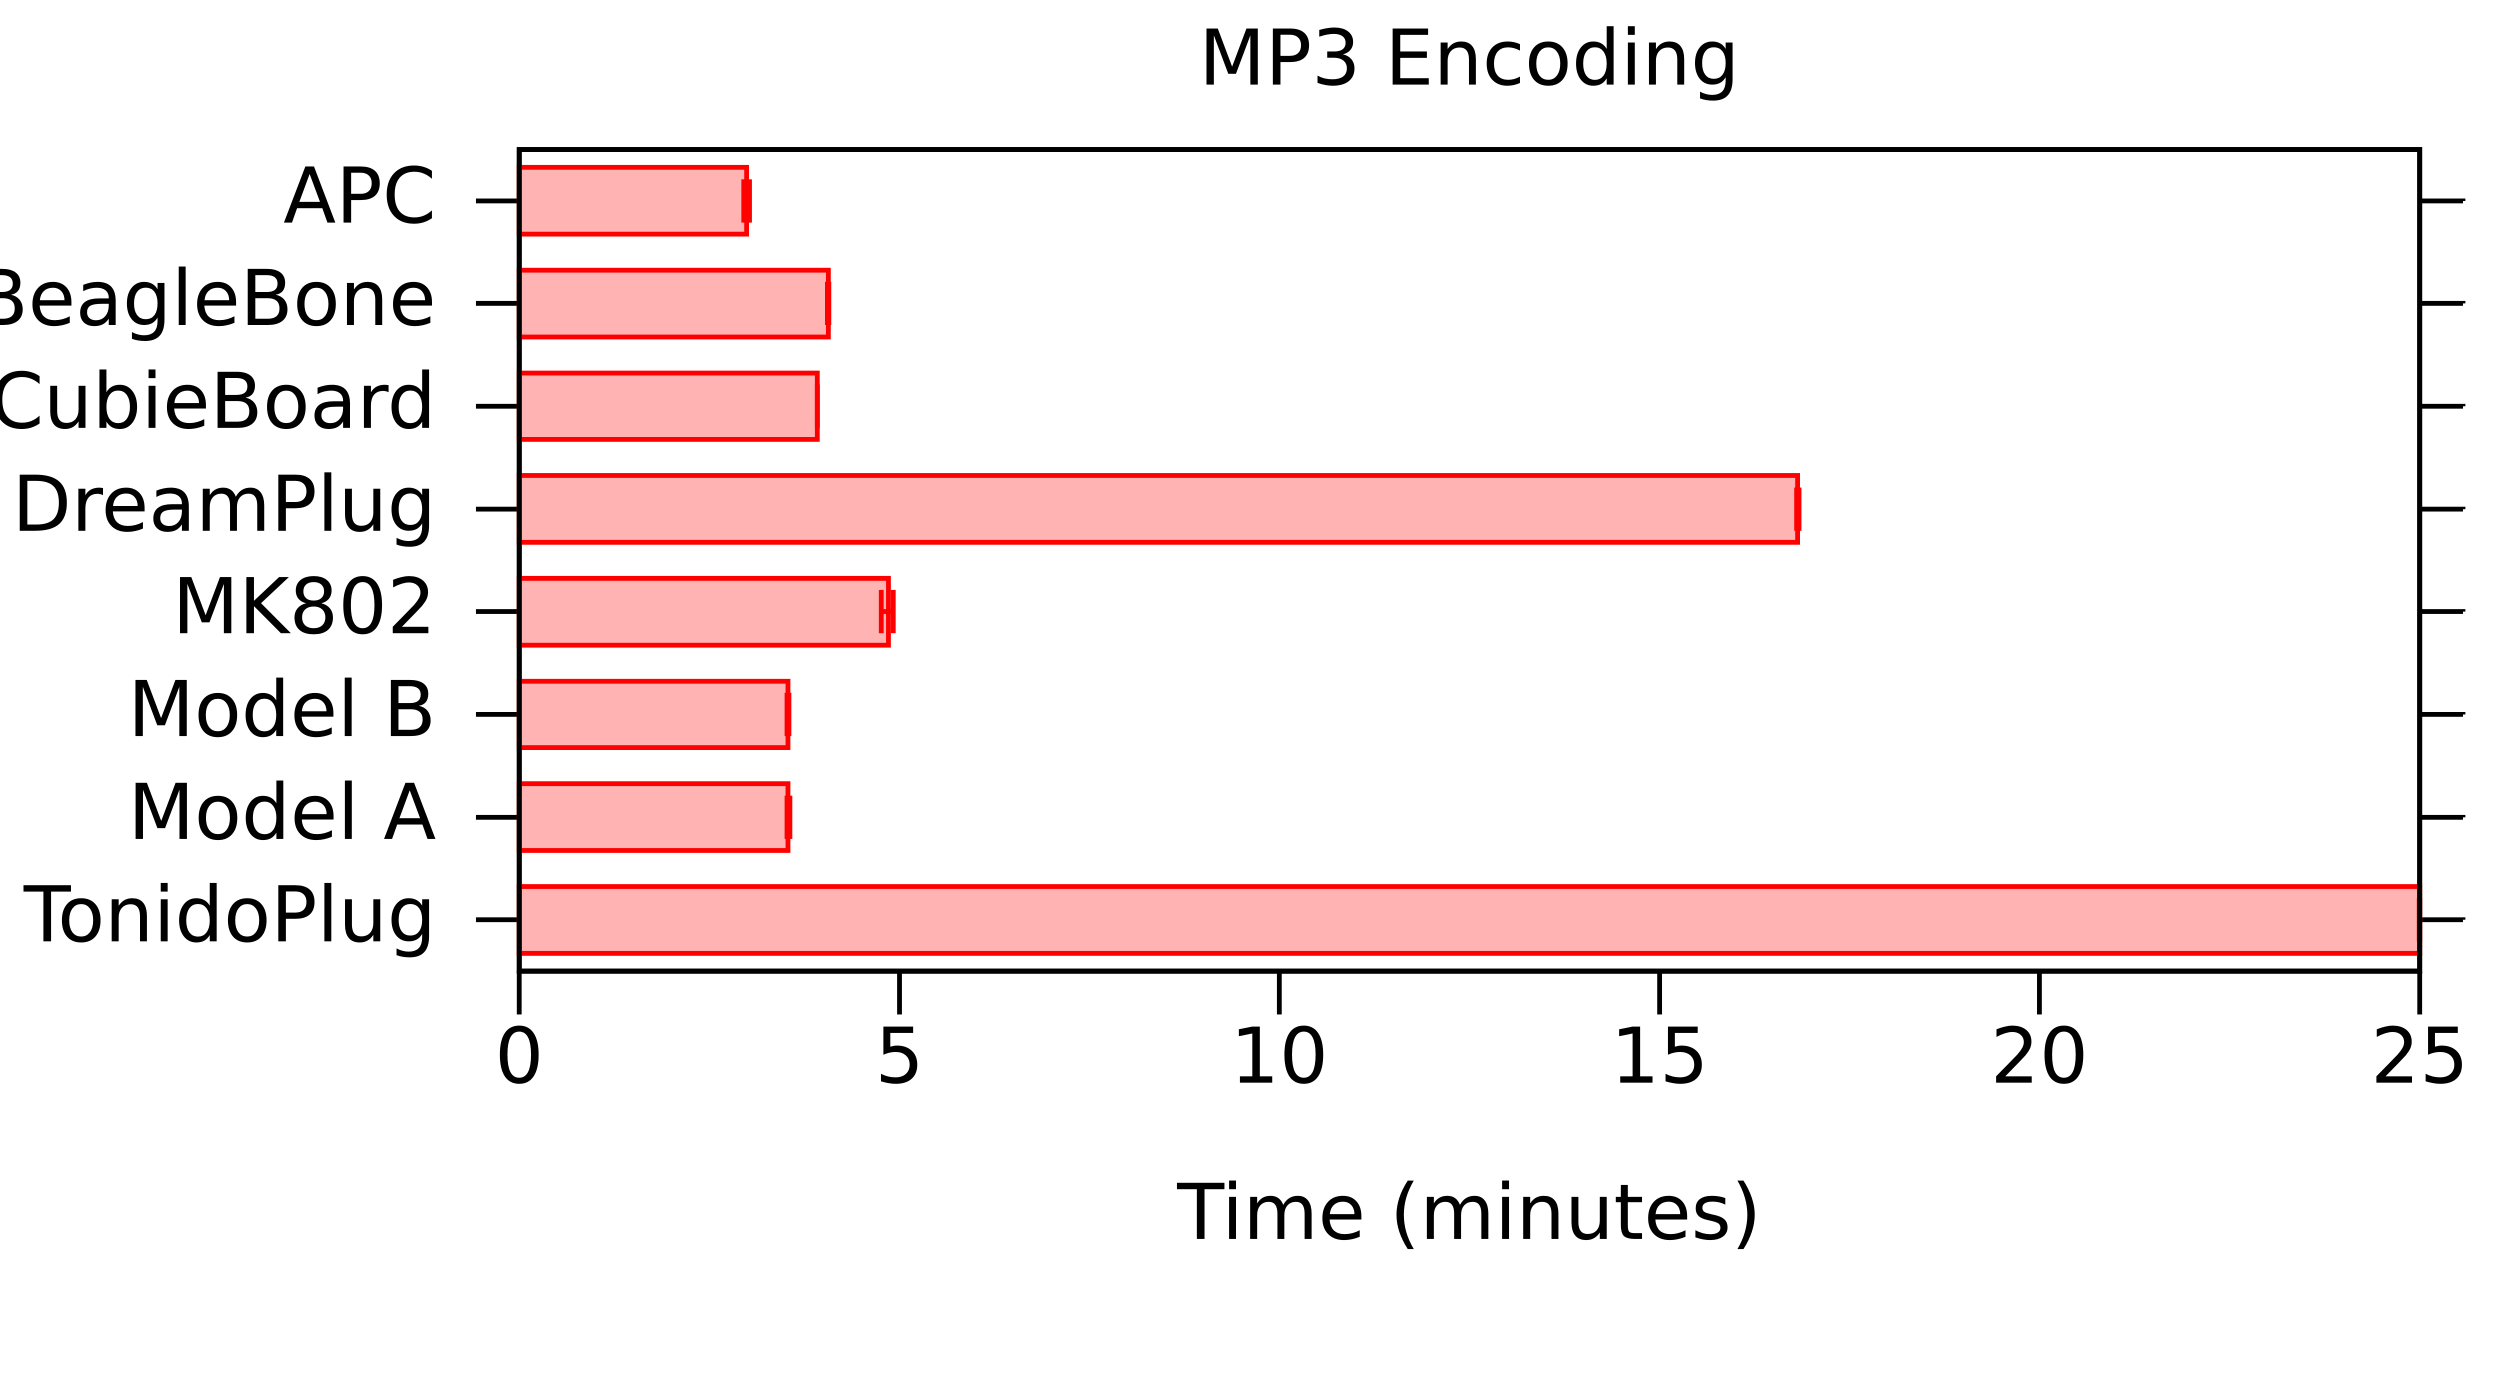
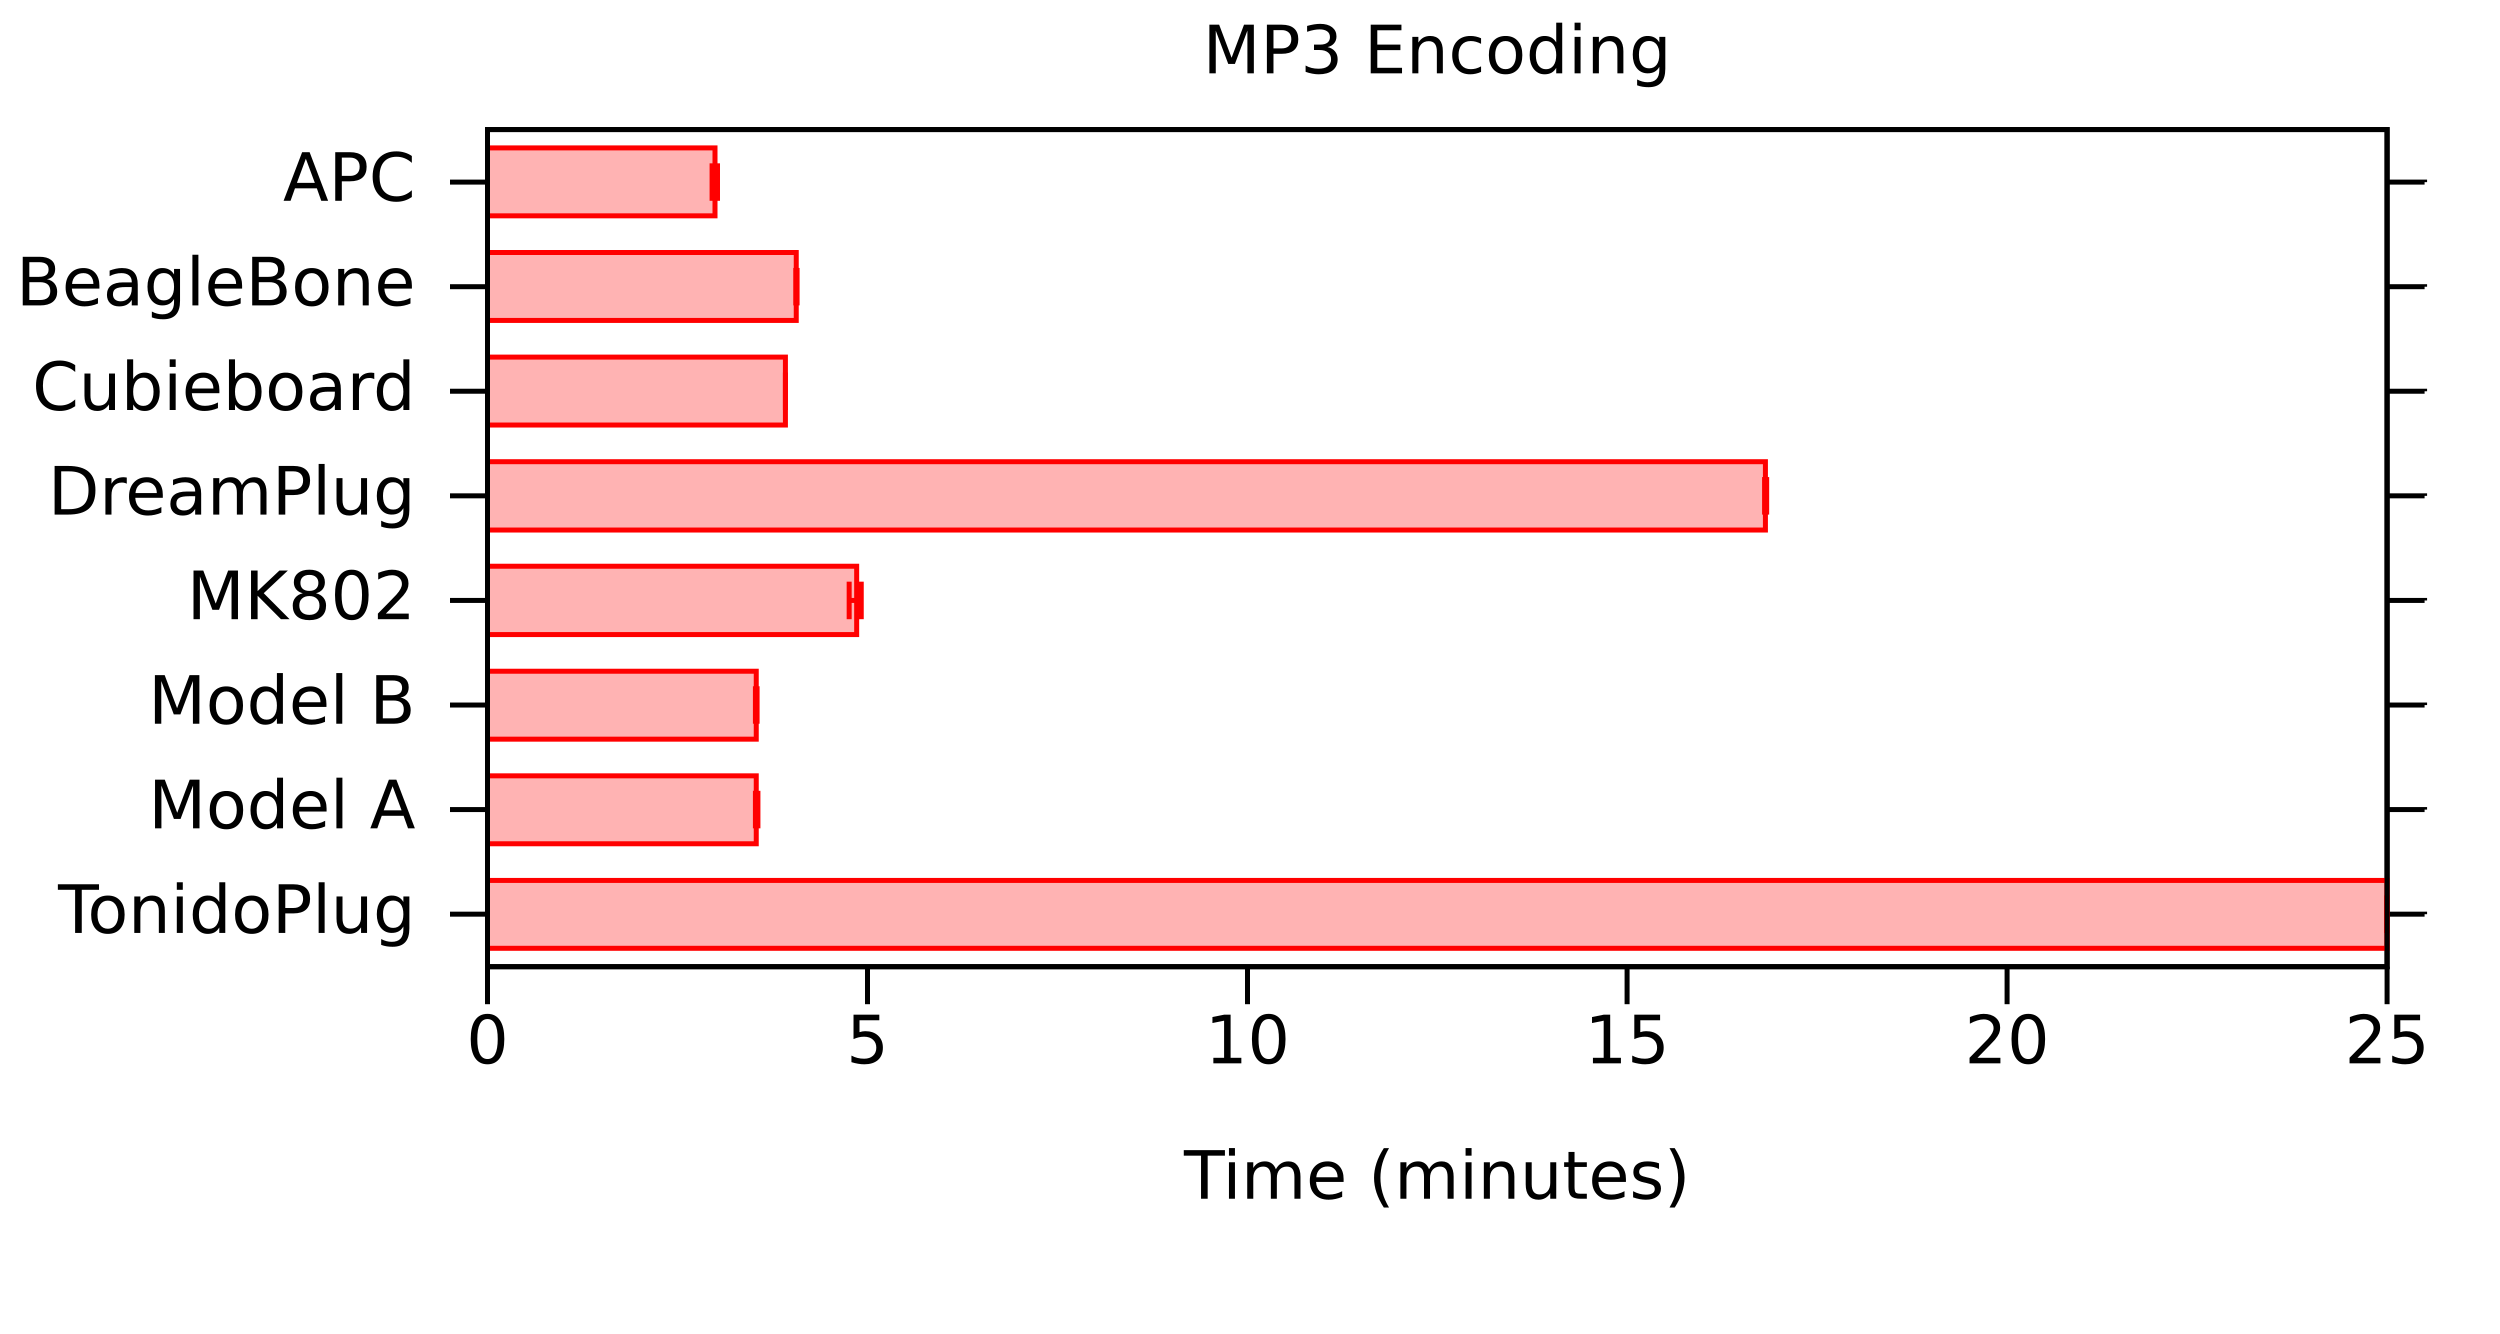
- <svg xmlns="http://www.w3.org/2000/svg" xmlns:xlink="http://www.w3.org/1999/xlink" width="520" height="290" viewBox="-520 0 520 290">
+ <svg xmlns="http://www.w3.org/2000/svg" xmlns:xlink="http://www.w3.org/1999/xlink" width="600" height="320" viewBox="-600 0 600 320">
  <g id="gnuplot_canvas" transform="rotate(90 0 0)">
-     <rect x="0" y="0" width="290" height="520" fill="none" />
+     <rect x="0" y="0" width="320" height="600" fill="none" />
    <defs>
      <circle id="gpDot" r="0.5" stroke-width="0.5" />
      <path id="gpPt0" stroke-width="0.222" stroke="currentColor" d="M-1,0 h2 M0,-1 v2" />
      <path id="gpPt1" stroke-width="0.222" stroke="currentColor" d="M-1,-1 L1,1 M1,-1 L-1,1" />
      <path id="gpPt2" stroke-width="0.222" stroke="currentColor" d="M-1,0 L1,0 M0,-1 L0,1 M-1,-1 L1,1 M-1,1 L1,-1" />
      <rect id="gpPt3" stroke-width="0.222" stroke="currentColor" x="-1" y="-1" width="2" height="2" />
      <rect id="gpPt4" stroke-width="0.222" stroke="currentColor" fill="currentColor" x="-1" y="-1" width="2" height="2" />
      <circle id="gpPt5" stroke-width="0.222" stroke="currentColor" cx="0" cy="0" r="1" />
      <use xlink:href="#gpPt5" id="gpPt6" fill="currentColor" stroke="none" />
      <path id="gpPt7" stroke-width="0.222" stroke="currentColor" d="M0,-1.33 L-1.33,0.67 L1.33,0.67 z" />
      <use xlink:href="#gpPt7" id="gpPt8" fill="currentColor" stroke="none" />
      <use xlink:href="#gpPt7" id="gpPt9" stroke="currentColor" transform="rotate(180)" />
      <use xlink:href="#gpPt9" id="gpPt10" fill="currentColor" stroke="none" />
      <use xlink:href="#gpPt3" id="gpPt11" stroke="currentColor" transform="rotate(45)" />
      <use xlink:href="#gpPt11" id="gpPt12" fill="currentColor" stroke="none" />
    </defs>
-     <g style="fill:none; color:white; stroke:currentColor; stroke-width:1.00; stroke-linecap:butt; stroke-linejoin:miter">
+     <g style="fill:none; color:white; stroke:currentColor; stroke-width:1.20; stroke-linecap:butt; stroke-linejoin:miter">
</g>
-     <g style="fill:none; color:black; stroke:currentColor; stroke-width:1.00; stroke-linecap:butt; stroke-linejoin:miter">
-       <path d="M41.8,412.0 L41.8,421.0 M41.8,16.7 L41.8,7.7  h0.01" />
-       <g transform="translate(46.3,429.3) rotate(270)" style="stroke:none; fill:black; font-family:Bitstream Vera Sans; font-size:12.00pt; text-anchor:end">
+     <g style="fill:none; color:black; stroke:currentColor; stroke-width:1.20; stroke-linecap:butt; stroke-linejoin:miter">
+       <path d="M43.7,483.0 L43.7,492.0 M43.7,27.1 L43.7,18.1  h0.01" />
+       <g transform="translate(48.2,500.3) rotate(270)" style="stroke:none; fill:black; font-family:Bitstream Vera Sans; font-size:12.00pt; text-anchor:end">
        <text>APC</text>
      </g>
-       <path d="M63.1,412.0 L63.1,421.0 M63.1,16.7 L63.1,7.7  h0.01" />
-       <g transform="translate(67.6,429.3) rotate(270)" style="stroke:none; fill:black; font-family:Bitstream Vera Sans; font-size:12.00pt; text-anchor:end">
+       <path d="M68.8,483.0 L68.8,492.0 M68.8,27.1 L68.8,18.1  h0.01" />
+       <g transform="translate(73.3,500.3) rotate(270)" style="stroke:none; fill:black; font-family:Bitstream Vera Sans; font-size:12.00pt; text-anchor:end">
        <text>BeagleBone</text>
      </g>
-       <path d="M84.5,412.0 L84.5,421.0 M84.5,16.7 L84.5,7.7  h0.01" />
-       <g transform="translate(89.0,429.3) rotate(270)" style="stroke:none; fill:black; font-family:Bitstream Vera Sans; font-size:12.00pt; text-anchor:end">
-         <text>CubieBoard</text>
+       <path d="M93.9,483.0 L93.9,492.0 M93.9,27.1 L93.9,18.1  h0.01" />
+       <g transform="translate(98.4,500.3) rotate(270)" style="stroke:none; fill:black; font-family:Bitstream Vera Sans; font-size:12.00pt; text-anchor:end">
+         <text>Cubieboard</text>
      </g>
-       <path d="M105.9,412.0 L105.9,421.0 M105.9,16.7 L105.9,7.7  h0.01" />
-       <g transform="translate(110.4,429.3) rotate(270)" style="stroke:none; fill:black; font-family:Bitstream Vera Sans; font-size:12.00pt; text-anchor:end">
+       <path d="M119.0,483.0 L119.0,492.0 M119.0,27.1 L119.0,18.1  h0.01" />
+       <g transform="translate(123.5,500.3) rotate(270)" style="stroke:none; fill:black; font-family:Bitstream Vera Sans; font-size:12.00pt; text-anchor:end">
        <text>DreamPlug</text>
      </g>
-       <path d="M127.2,412.0 L127.2,421.0 M127.2,16.7 L127.2,7.7  h0.01" />
-       <g transform="translate(131.7,429.3) rotate(270)" style="stroke:none; fill:black; font-family:Bitstream Vera Sans; font-size:12.00pt; text-anchor:end">
+       <path d="M144.1,483.0 L144.1,492.0 M144.1,27.1 L144.1,18.1  h0.01" />
+       <g transform="translate(148.6,500.3) rotate(270)" style="stroke:none; fill:black; font-family:Bitstream Vera Sans; font-size:12.00pt; text-anchor:end">
        <text>MK802</text>
      </g>
-       <path d="M148.6,412.0 L148.6,421.0 M148.6,16.7 L148.6,7.7  h0.01" />
-       <g transform="translate(153.1,429.3) rotate(270)" style="stroke:none; fill:black; font-family:Bitstream Vera Sans; font-size:12.00pt; text-anchor:end">
+       <path d="M169.2,483.0 L169.2,492.0 M169.2,27.1 L169.2,18.1  h0.01" />
+       <g transform="translate(173.7,500.3) rotate(270)" style="stroke:none; fill:black; font-family:Bitstream Vera Sans; font-size:12.00pt; text-anchor:end">
        <text>Model B</text>
      </g>
-       <path d="M170.0,412.0 L170.0,421.0 M170.0,16.7 L170.0,7.7  h0.01" />
-       <g transform="translate(174.5,429.3) rotate(270)" style="stroke:none; fill:black; font-family:Bitstream Vera Sans; font-size:12.00pt; text-anchor:end">
+       <path d="M194.3,483.0 L194.3,492.0 M194.3,27.1 L194.3,18.1  h0.01" />
+       <g transform="translate(198.8,500.3) rotate(270)" style="stroke:none; fill:black; font-family:Bitstream Vera Sans; font-size:12.00pt; text-anchor:end">
        <text>Model A</text>
      </g>
-       <path d="M191.3,412.0 L191.3,421.0 M191.3,16.7 L191.3,7.7  h0.01" />
-       <g transform="translate(195.8,429.3) rotate(270)" style="stroke:none; fill:black; font-family:Bitstream Vera Sans; font-size:12.00pt; text-anchor:end">
+       <path d="M219.4,483.0 L219.4,492.0 M219.4,27.1 L219.4,18.1  h0.01" />
+       <g transform="translate(223.9,500.3) rotate(270)" style="stroke:none; fill:black; font-family:Bitstream Vera Sans; font-size:12.00pt; text-anchor:end">
        <text>TonidoPlug</text>
      </g>
-       <path d="M202.0,412.0 L211.0,412.0  h0.01" />
-       <g transform="translate(225.2,412.0) rotate(270)" style="stroke:none; fill:black; font-family:Bitstream Vera Sans; font-size:12.00pt; text-anchor:middle">
+       <path d="M232.0,483.0 L241.0,483.0  h0.01" />
+       <g transform="translate(255.2,483.0) rotate(270)" style="stroke:none; fill:black; font-family:Bitstream Vera Sans; font-size:12.00pt; text-anchor:middle">
        <text> 0</text>
      </g>
-       <path d="M202.0,332.9 L211.0,332.9  h0.01" />
-       <g transform="translate(225.2,332.9) rotate(270)" style="stroke:none; fill:black; font-family:Bitstream Vera Sans; font-size:12.00pt; text-anchor:middle">
+       <path d="M232.0,391.8 L241.0,391.8  h0.01" />
+       <g transform="translate(255.2,391.8) rotate(270)" style="stroke:none; fill:black; font-family:Bitstream Vera Sans; font-size:12.00pt; text-anchor:middle">
        <text> 5</text>
      </g>
-       <path d="M202.0,253.9 L211.0,253.9  h0.01" />
-       <g transform="translate(225.2,253.9) rotate(270)" style="stroke:none; fill:black; font-family:Bitstream Vera Sans; font-size:12.00pt; text-anchor:middle">
+       <path d="M232.0,300.6 L241.0,300.6  h0.01" />
+       <g transform="translate(255.2,300.6) rotate(270)" style="stroke:none; fill:black; font-family:Bitstream Vera Sans; font-size:12.00pt; text-anchor:middle">
        <text> 10</text>
      </g>
-       <path d="M202.0,174.8 L211.0,174.8  h0.01" />
-       <g transform="translate(225.2,174.8) rotate(270)" style="stroke:none; fill:black; font-family:Bitstream Vera Sans; font-size:12.00pt; text-anchor:middle">
+       <path d="M232.0,209.5 L241.0,209.5  h0.01" />
+       <g transform="translate(255.2,209.5) rotate(270)" style="stroke:none; fill:black; font-family:Bitstream Vera Sans; font-size:12.00pt; text-anchor:middle">
        <text> 15</text>
      </g>
-       <path d="M202.0,95.8 L211.0,95.8  h0.01" />
-       <g transform="translate(225.2,95.8) rotate(270)" style="stroke:none; fill:black; font-family:Bitstream Vera Sans; font-size:12.00pt; text-anchor:middle">
+       <path d="M232.0,118.3 L241.0,118.3  h0.01" />
+       <g transform="translate(255.2,118.3) rotate(270)" style="stroke:none; fill:black; font-family:Bitstream Vera Sans; font-size:12.00pt; text-anchor:middle">
        <text> 20</text>
      </g>
-       <path d="M202.0,16.7 L211.0,16.7  h0.01" />
-       <g transform="translate(225.2,16.7) rotate(270)" style="stroke:none; fill:black; font-family:Bitstream Vera Sans; font-size:12.00pt; text-anchor:middle">
+       <path d="M232.0,27.1 L241.0,27.1  h0.01" />
+       <g transform="translate(255.2,27.1) rotate(270)" style="stroke:none; fill:black; font-family:Bitstream Vera Sans; font-size:12.00pt; text-anchor:middle">
        <text> 25</text>
      </g>
-       <path d="M31.1,16.7 L31.1,412.0 L202.0,412.0 L202.0,16.7 L31.1,16.7 Z  h0.01" />
-       <g transform="translate(17.6,214.4) rotate(270)" style="stroke:none; fill:black; font-family:Bitstream Vera Sans; font-size:12.00pt; text-anchor:middle">
+       <path d="M31.1,27.1 L31.1,483.0 L232.0,483.0 L232.0,27.1 L31.1,27.1 Z  h0.01" />
+       <g transform="translate(17.6,255.1) rotate(270)" style="stroke:none; fill:black; font-family:Bitstream Vera Sans; font-size:12.00pt; text-anchor:middle">
        <text>MP3 Encoding</text>
      </g>
-       <g transform="translate(257.7,214.4) rotate(270)" style="stroke:none; fill:black; font-family:Bitstream Vera Sans; font-size:12.00pt; text-anchor:middle">
+       <g transform="translate(287.7,255.1) rotate(270)" style="stroke:none; fill:black; font-family:Bitstream Vera Sans; font-size:12.00pt; text-anchor:middle">
        <text>Time (minutes)</text>
      </g>
    </g>
    <g id="gnuplot_plot_1">
-       <g style="fill:none; color:red; stroke:currentColor; stroke-width:1.00; stroke-linecap:butt; stroke-linejoin:miter">
+       <g style="fill:none; color:red; stroke:currentColor; stroke-width:1.20; stroke-linecap:butt; stroke-linejoin:miter">
        <g style="stroke:none; shape-rendering:crispEdges">
-           <polygon fill="currentColor" fill-opacity="0.3" points="34.8,412.0 48.8,412.0 48.8,364.6 34.8,364.6 " />
+           <polygon fill="currentColor" fill-opacity="0.3" points="35.5,483.0 51.9,483.0 51.9,428.3 35.5,428.3 " />
        </g>
-         <path d="M34.8,412.0 L34.8,364.7 L48.7,364.7 L48.7,412.0 L34.8,412.0 Z  h0.01" />
+         <path d="M35.5,483.0 L35.5,428.4 L51.8,428.4 L51.8,483.0 L35.5,483.0 Z  h0.01" />
        <g style="stroke:none; shape-rendering:crispEdges">
-           <polygon fill="currentColor" fill-opacity="0.3" points="56.2,412.0 70.2,412.0 70.2,347.6 56.2,347.6 " />
+           <polygon fill="currentColor" fill-opacity="0.3" points="60.6,483.0 77.0,483.0 77.0,408.8 60.6,408.8 " />
        </g>
-         <path d="M56.2,412.0 L56.2,347.7 L70.1,347.7 L70.1,412.0 L56.2,412.0 Z  h0.01" />
+         <path d="M60.6,483.0 L60.6,408.9 L76.9,408.9 L76.9,483.0 L60.6,483.0 Z  h0.01" />
        <g style="stroke:none; shape-rendering:crispEdges">
-           <polygon fill="currentColor" fill-opacity="0.3" points="77.6,412.0 91.5,412.0 91.5,349.9 77.6,349.9 " />
+           <polygon fill="currentColor" fill-opacity="0.3" points="85.7,483.0 102.1,483.0 102.1,411.4 85.7,411.4 " />
        </g>
-         <path d="M77.6,412.0 L77.6,350.0 L91.4,350.0 L91.4,412.0 L77.6,412.0 Z  h0.01" />
+         <path d="M85.7,483.0 L85.7,411.5 L102.0,411.5 L102.0,483.0 L85.7,483.0 Z  h0.01" />
        <g style="stroke:none; shape-rendering:crispEdges">
-           <polygon fill="currentColor" fill-opacity="0.3" points="98.9,412.0 112.9,412.0 112.9,146.0 98.9,146.0 " />
+           <polygon fill="currentColor" fill-opacity="0.3" points="110.8,483.0 127.3,483.0 127.3,176.2 110.8,176.2 " />
        </g>
-         <path d="M98.9,412.0 L98.9,146.1 L112.8,146.1 L112.8,412.0 L98.9,412.0 Z  h0.01" />
+         <path d="M110.8,483.0 L110.8,176.3 L127.2,176.3 L127.2,483.0 L110.8,483.0 Z  h0.01" />
        <g style="stroke:none; shape-rendering:crispEdges">
-           <polygon fill="currentColor" fill-opacity="0.3" points="120.3,412.0 134.3,412.0 134.3,335.1 120.3,335.1 " />
+           <polygon fill="currentColor" fill-opacity="0.3" points="135.9,483.0 152.4,483.0 152.4,394.3 135.9,394.3 " />
        </g>
-         <path d="M120.3,412.0 L120.3,335.2 L134.2,335.2 L134.2,412.0 L120.3,412.0 Z  h0.01" />
+         <path d="M135.9,483.0 L135.9,394.4 L152.3,394.4 L152.3,483.0 L135.9,483.0 Z  h0.01" />
        <g style="stroke:none; shape-rendering:crispEdges">
-           <polygon fill="currentColor" fill-opacity="0.3" points="141.7,412.0 155.6,412.0 155.6,356.0 141.7,356.0 " />
+           <polygon fill="currentColor" fill-opacity="0.3" points="161.1,483.0 177.5,483.0 177.5,418.4 161.1,418.4 " />
        </g>
-         <path d="M141.7,412.0 L141.7,356.1 L155.5,356.1 L155.5,412.0 L141.7,412.0 Z  h0.01" />
+         <path d="M161.1,483.0 L161.1,418.5 L177.4,418.5 L177.4,483.0 L161.1,483.0 Z  h0.01" />
        <g style="stroke:none; shape-rendering:crispEdges">
-           <polygon fill="currentColor" fill-opacity="0.3" points="163.0,412.0 177.0,412.0 177.0,356.0 163.0,356.0 " />
+           <polygon fill="currentColor" fill-opacity="0.3" points="186.2,483.0 202.6,483.0 202.6,418.4 186.2,418.4 " />
        </g>
-         <path d="M163.0,412.0 L163.0,356.1 L176.9,356.1 L176.9,412.0 L163.0,412.0 Z  h0.01" />
+         <path d="M186.2,483.0 L186.2,418.5 L202.5,418.5 L202.5,483.0 L186.2,483.0 Z  h0.01" />
        <g style="stroke:none; shape-rendering:crispEdges">
-           <polygon fill="currentColor" fill-opacity="0.3" points="184.4,412.0 198.4,412.0 198.4,16.6 184.4,16.6 " />
+           <polygon fill="currentColor" fill-opacity="0.3" points="211.3,483.0 227.7,483.0 227.7,27.0 211.3,27.0 " />
        </g>
-         <path d="M184.4,412.0 L184.4,16.7 L198.3,16.7 L198.3,412.0 L184.4,412.0 Z  h0.01" />
-         <path d="M41.8,365.3 L41.8,364.1 M37.3,365.3 L46.3,365.3 M37.3,364.1 L46.3,364.1 M63.1,347.9 L63.1,347.6    M58.6,347.9 L67.6,347.9 M58.6,347.6 L67.6,347.6 M84.5,350.0 M80.0,350.0 L89.0,350.0 M80.0,350.0    L89.0,350.0 M105.9,146.3 L105.9,145.8 M101.4,146.3 L110.4,146.3 M101.4,145.8 L110.4,145.8 M127.2,336.7    L127.2,334.2 M122.7,336.7 L131.7,336.7 M122.7,334.2 L131.7,334.2 M148.6,356.3 L148.6,355.9 M144.1,356.3    L153.1,356.3 M144.1,355.9 L153.1,355.9 M170.0,356.3 L170.0,355.7 M165.5,356.3 L174.5,356.3 M165.5,355.7    L174.5,355.7 M191.3,16.8 L191.3,16.7 M186.8,16.8 L195.8,16.8 M186.8,16.7 L195.8,16.7  h0.01" />
+         <path d="M211.3,483.0 L211.3,27.1 L227.6,27.1 L227.6,483.0 L211.3,483.0 Z  h0.01" />
+         <path d="M43.7,429.1 L43.7,427.8 M39.2,429.1 L48.2,429.1 M39.2,427.8 L48.2,427.8 M68.8,409.0 L68.8,408.7    M64.3,409.0 L73.3,409.0 M64.3,408.7 L73.3,408.7 M93.9,411.5 M89.4,411.5 L98.4,411.5 M89.4,411.5    L98.4,411.5 M119.0,176.5 L119.0,176.0 M114.5,176.5 L123.5,176.5 M114.5,176.0 L123.5,176.0 M144.1,396.2    L144.1,393.3 M139.6,396.2 L148.6,396.2 M139.6,393.3 L148.6,393.3 M169.2,418.7 L169.2,418.3 M164.7,418.7    L173.7,418.7 M164.7,418.3 L173.7,418.3 M194.3,418.7 L194.3,418.1 M189.8,418.7 L198.8,418.7 M189.8,418.1    L198.8,418.1 M219.4,27.2 L219.4,27.1 M214.9,27.2 L223.9,27.2 M214.9,27.1 L223.9,27.1  h0.01" />
      </g>
    </g>
-     <g style="fill:none; color:black; stroke:currentColor; stroke-width:1.00; stroke-linecap:butt; stroke-linejoin:miter">
-       <path d="M31.1,16.7 L31.1,412.0 L202.0,412.0 L202.0,16.7 L31.1,16.7 Z  h0.01" />
+     <g style="fill:none; color:black; stroke:currentColor; stroke-width:1.20; stroke-linecap:butt; stroke-linejoin:miter">
+       <path d="M31.1,27.1 L31.1,483.0 L232.0,483.0 L232.0,27.1 L31.1,27.1 Z  h0.01" />
    </g>
  </g>
</svg>
